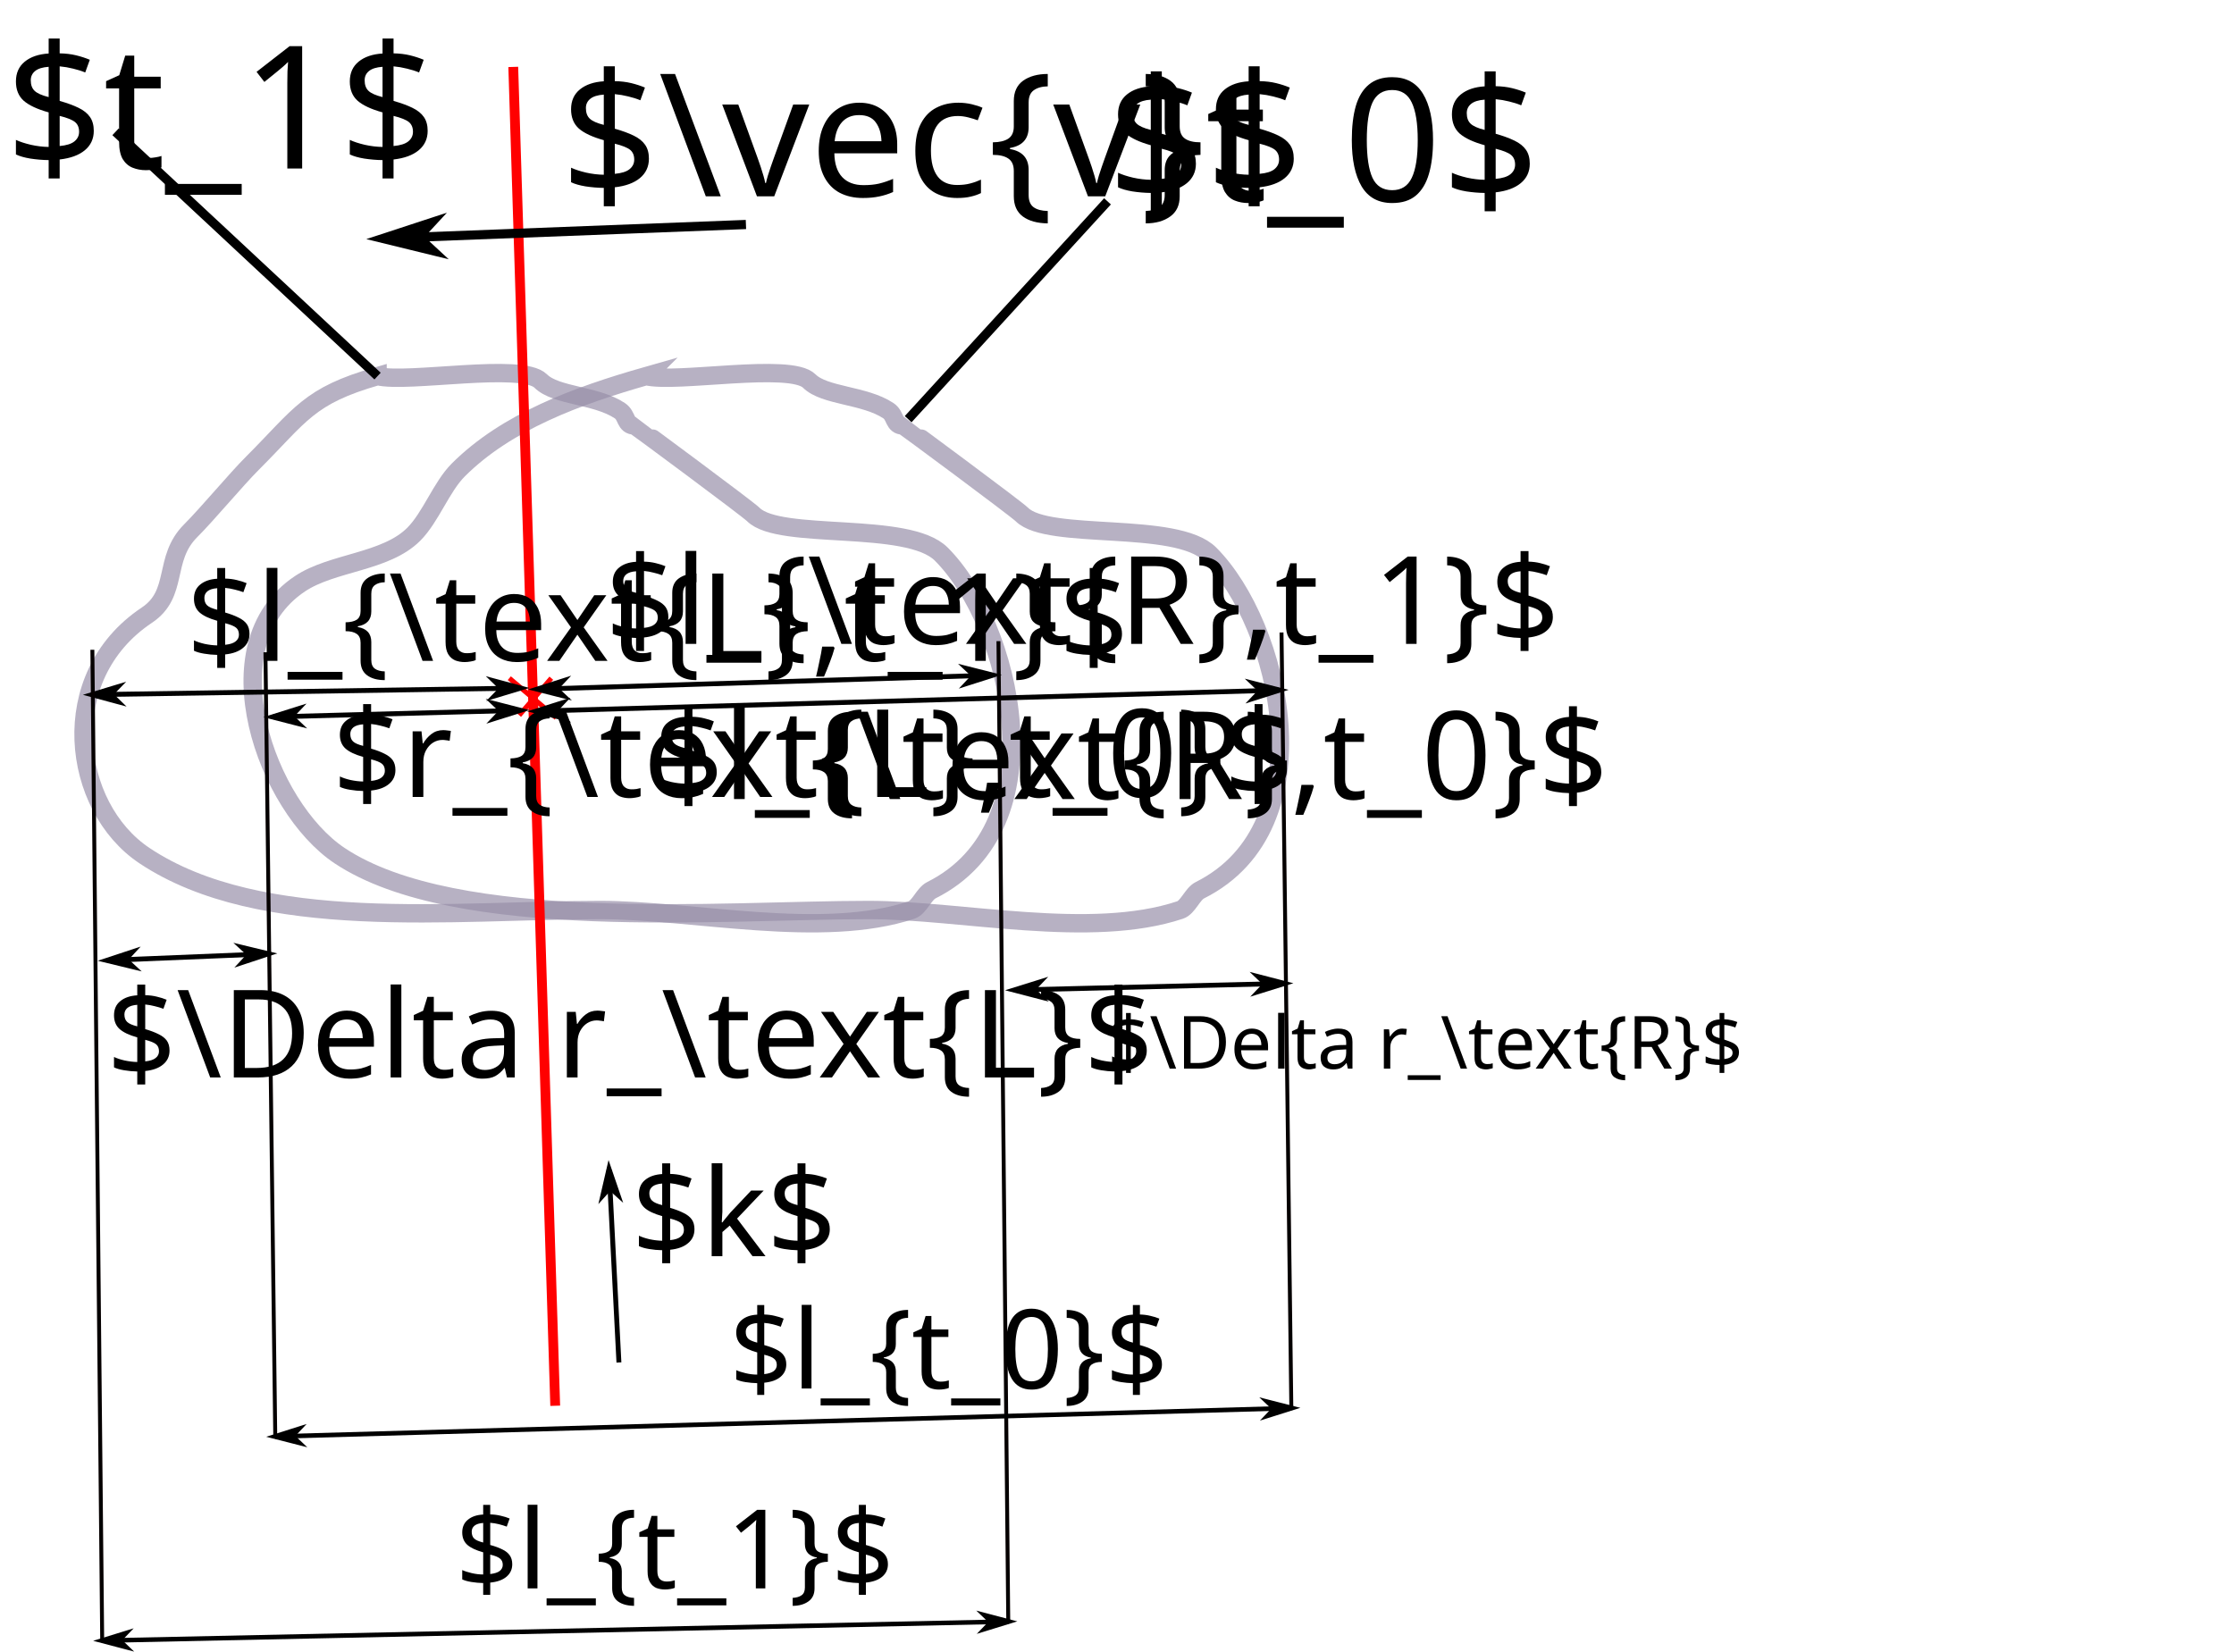
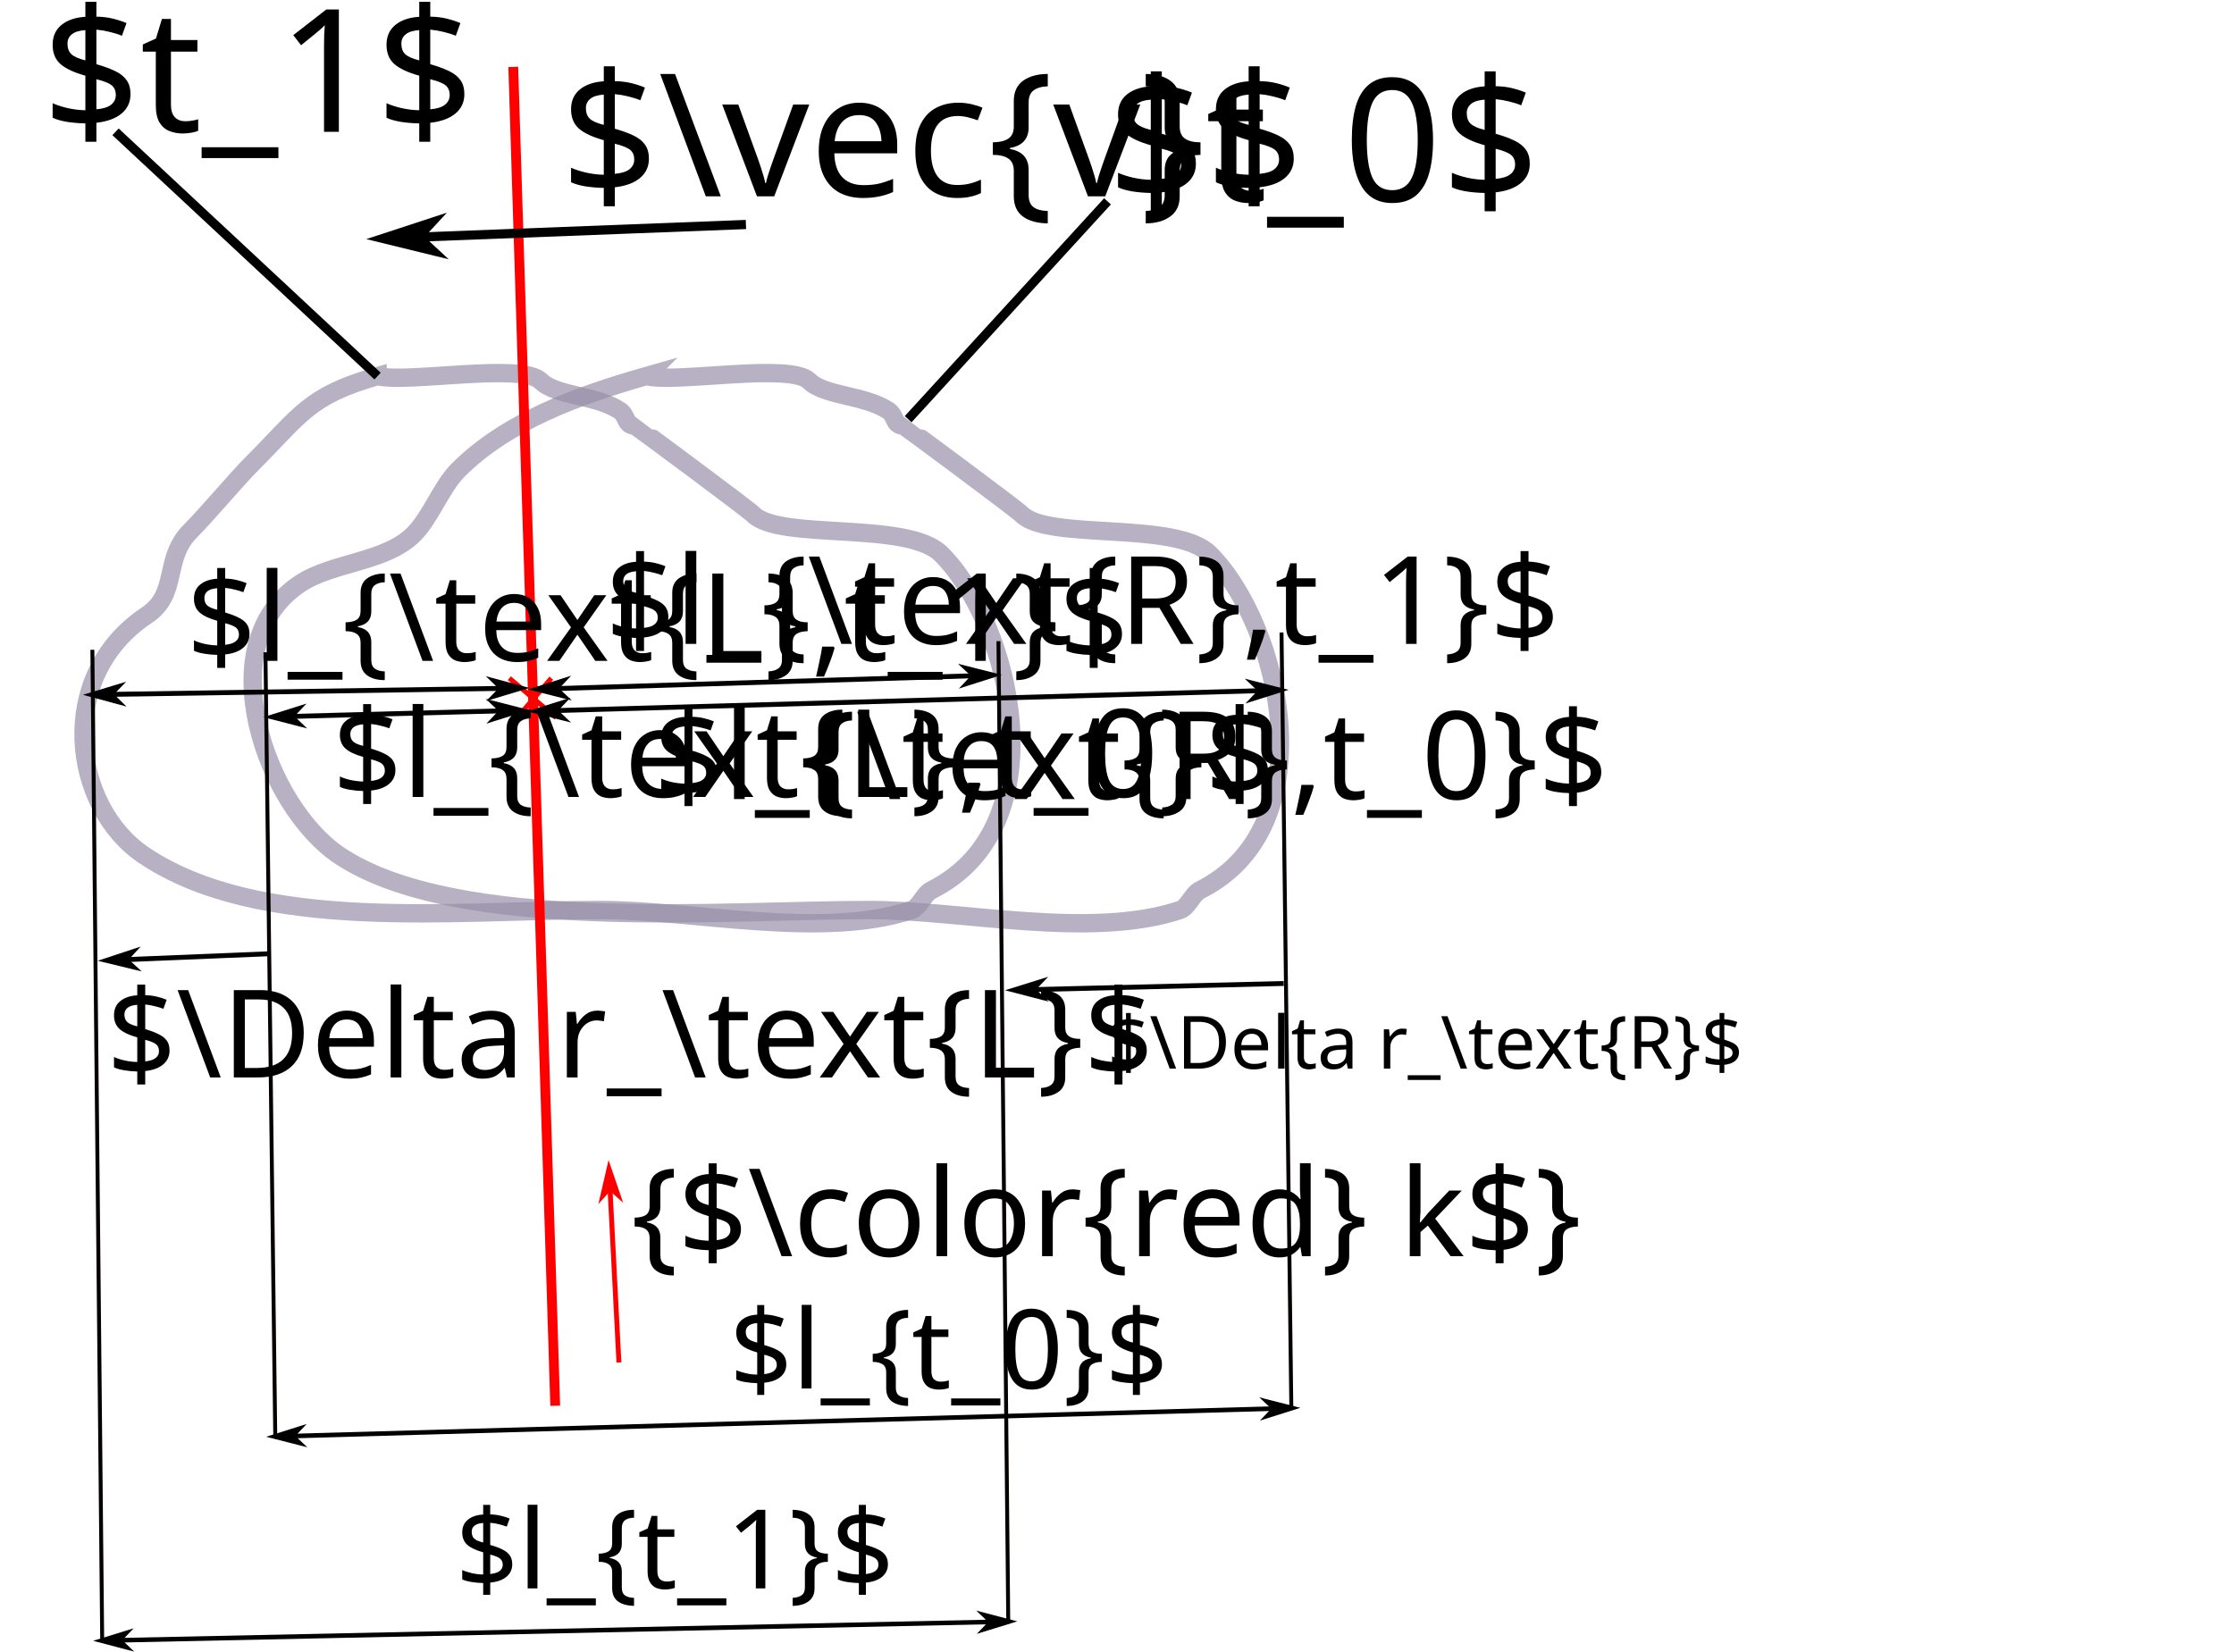
<svg xmlns="http://www.w3.org/2000/svg" width="64.404mm" height="47.622mm" id="svg2" version="1.1" viewBox="0 0 228.204 168.74">
  <defs id="defs4">
+     <marker orient="auto" refY="0" refX="0" id="marker4710" style="overflow:visible">
+       <path id="path4708" d="M 0,0 5,-5 -12.5,0 5,5 Z" style="fill:#000000;fill-opacity:1;fill-rule:evenodd;stroke:#000000;stroke-width:1pt;stroke-opacity:1" transform="matrix(0.4,0,0,0.4,4,0)" />
+     </marker>
    <marker style="overflow:visible" id="marker5387" refX="0" refY="0" orient="auto">
      <path transform="matrix(-0.4,0,0,-0.4,-4,0)" style="fill:#000000;fill-opacity:1;fill-rule:evenodd;stroke:#000000;stroke-width:1pt;stroke-opacity:1" d="M 0,0 5,-5 -12.5,0 5,5 Z" id="path5385" />
    </marker>
    <marker style="overflow:visible" id="marker5257" refX="0" refY="0" orient="auto">
      <path transform="matrix(0.4,0,0,0.4,4,0)" style="fill:#000000;fill-opacity:1;fill-rule:evenodd;stroke:#000000;stroke-width:1pt;stroke-opacity:1" d="M 0,0 5,-5 -12.5,0 5,5 Z" id="path5255" />
    </marker>
    <marker style="overflow:visible" id="marker5131" refX="0" refY="0" orient="auto">
      <path transform="matrix(-0.4,0,0,-0.4,-4,0)" style="fill:#000000;fill-opacity:1;fill-rule:evenodd;stroke:#000000;stroke-width:1pt;stroke-opacity:1" d="M 0,0 5,-5 -12.5,0 5,5 Z" id="path5129" />
    </marker>
    <marker orient="auto" refY="0" refX="0" id="marker5013" style="overflow:visible">
      <path id="path4651" d="M 0,0 5,-5 -12.5,0 5,5 Z" style="fill:#000000;fill-opacity:1;fill-rule:evenodd;stroke:#000000;stroke-width:1pt;stroke-opacity:1" transform="matrix(0.4,0,0,0.4,4,0)" />
    </marker>
    <marker orient="auto" refY="0" refX="0" id="marker4908" style="overflow:visible">
      <path id="path4654" d="M 0,0 5,-5 -12.5,0 5,5 Z" style="fill:#000000;fill-opacity:1;fill-rule:evenodd;stroke:#000000;stroke-width:1pt;stroke-opacity:1" transform="matrix(-0.4,0,0,-0.4,-4,0)" />
    </marker>
    <marker style="overflow:visible" id="marker8271" refX="0" refY="0" orient="auto">
-       <path transform="matrix(-0.4,0,0,-0.4,-4,0)" style="fill:#000000;fill-opacity:1;fill-rule:evenodd;stroke:#000000;stroke-width:1pt;stroke-opacity:1" d="M 0,0 5,-5 -12.5,0 5,5 Z" id="path8273" />
+       <path transform="matrix(-0.4,0,0,-0.4,-4,0)" style="fill:#ff0000;fill-opacity:1;fill-rule:evenodd;stroke:#ff0000;stroke-width:1pt;stroke-opacity:1" d="M 0,0 5,-5 -12.5,0 5,5 Z" id="path8273" />
    </marker>
    <marker orient="auto" refY="0" refX="0" id="Arrow1Mend" style="overflow:visible">
      <path id="path4198" d="M 0,0 5,-5 -12.5,0 5,5 Z" style="fill:#000000;fill-opacity:1;fill-rule:evenodd;stroke:#000000;stroke-width:1pt;stroke-opacity:1" transform="matrix(-0.4,0,0,-0.4,-4,0)" />
    </marker>
    <marker orient="auto" refY="0" refX="0" id="Arrow1Mstart" style="overflow:visible">
      <path id="path4195" d="M 0,0 5,-5 -12.5,0 5,5 Z" style="fill:#000000;fill-opacity:1;fill-rule:evenodd;stroke:#000000;stroke-width:1pt;stroke-opacity:1" transform="matrix(0.4,0,0,0.4,4,0)" />
    </marker>
    <marker orient="auto" refY="0" refX="0" id="Arrow1Mstart-1" style="overflow:visible">
      <path id="path4195-3" d="M 0,0 5,-5 -12.5,0 5,5 Z" style="fill:#000000;fill-opacity:1;fill-rule:evenodd;stroke:#000000;stroke-width:1pt;stroke-opacity:1" transform="matrix(0.4,0,0,0.4,4,0)" />
    </marker>
    <marker orient="auto" refY="0" refX="0" id="Arrow1Mend-7" style="overflow:visible">
      <path id="path4198-7" d="M 0,0 5,-5 -12.5,0 5,5 Z" style="fill:#000000;fill-opacity:1;fill-rule:evenodd;stroke:#000000;stroke-width:1pt;stroke-opacity:1" transform="matrix(-0.4,0,0,-0.4,-4,0)" />
    </marker>
    <marker orient="auto" refY="0" refX="0" id="Arrow1Mstart-7" style="overflow:visible">
      <path id="path4195-1" d="M 0,0 5,-5 -12.5,0 5,5 Z" style="fill:#000000;fill-opacity:1;fill-rule:evenodd;stroke:#000000;stroke-width:1pt;stroke-opacity:1" transform="matrix(0.4,0,0,0.4,4,0)" />
    </marker>
    <marker orient="auto" refY="0" refX="0" id="Arrow1Mend-0" style="overflow:visible">
      <path id="path4198-3" d="M 0,0 5,-5 -12.5,0 5,5 Z" style="fill:#000000;fill-opacity:1;fill-rule:evenodd;stroke:#000000;stroke-width:1pt;stroke-opacity:1" transform="matrix(-0.4,0,0,-0.4,-4,0)" />
    </marker>
    <marker orient="auto" refY="0" refX="0" id="Arrow1Mstart-6" style="overflow:visible">
      <path id="path4195-7" d="M 0,0 5,-5 -12.5,0 5,5 Z" style="fill:#000000;fill-opacity:1;fill-rule:evenodd;stroke:#000000;stroke-width:1pt;stroke-opacity:1" transform="matrix(0.4,0,0,0.4,4,0)" />
    </marker>
    <marker orient="auto" refY="0" refX="0" id="Arrow1Mend-1" style="overflow:visible">
      <path id="path4198-5" d="M 0,0 5,-5 -12.5,0 5,5 Z" style="fill:#000000;fill-opacity:1;fill-rule:evenodd;stroke:#000000;stroke-width:1pt;stroke-opacity:1" transform="matrix(-0.4,0,0,-0.4,-4,0)" />
    </marker>
    <marker orient="auto" refY="0" refX="0" id="Arrow1Mstart-6-8" style="overflow:visible">
      <path id="path4195-7-1" d="M 0,0 5,-5 -12.5,0 5,5 Z" style="fill:#000000;fill-opacity:1;fill-rule:evenodd;stroke:#000000;stroke-width:1pt;stroke-opacity:1" transform="matrix(0.4,0,0,0.4,4,0)" />
    </marker>
    <marker orient="auto" refY="0" refX="0" id="Arrow1Mend-1-2" style="overflow:visible">
      <path id="path4198-5-7" d="M 0,0 5,-5 -12.5,0 5,5 Z" style="fill:#000000;fill-opacity:1;fill-rule:evenodd;stroke:#000000;stroke-width:1pt;stroke-opacity:1" transform="matrix(-0.4,0,0,-0.4,-4,0)" />
    </marker>
    <marker orient="auto" refY="0" refX="0" id="Arrow1Mstart-6-6" style="overflow:visible">
      <path id="path4195-7-8" d="M 0,0 5,-5 -12.5,0 5,5 Z" style="fill:#000000;fill-opacity:1;fill-rule:evenodd;stroke:#000000;stroke-width:1pt;stroke-opacity:1" transform="matrix(0.4,0,0,0.4,4,0)" />
    </marker>
-     <marker orient="auto" refY="0" refX="0" id="Arrow1Mend-1-0" style="overflow:visible">
-       <path id="path4198-5-9" d="M 0,0 5,-5 -12.5,0 5,5 Z" style="fill:#000000;fill-opacity:1;fill-rule:evenodd;stroke:#000000;stroke-width:1pt;stroke-opacity:1" transform="matrix(-0.4,0,0,-0.4,-4,0)" />
-     </marker>
  </defs>
  <g id="layer1" transform="translate(-225.4275,-57.31125)">
    <path style="fill:none;fill-rule:evenodd;stroke:#978fa8;stroke-width:1.875;stroke-linecap:butt;stroke-linejoin:miter;stroke-miterlimit:4;stroke-dasharray:none;stroke-opacity:0.688" d="m 291.429,95.735 c -7.071,2.018 -14.255,4.659 -19.193,9.596 -1.721,1.721 -2.802,4.822 -4.546,6.566 -2.878,2.878 -8.296,2.837 -11.617,5.051 -9.432,6.288 -3.415,22.809 4.041,27.779 11.943,7.962 39.115,5.556 54.043,5.556 9.502,0 22.674,3.049 31.82,0 0.803,-0.268 1.257,-1.639 2.02,-2.02 13.103,-6.551 8.187,-27.168 1.01,-34.345 -3.43,-3.43 -16.5,-1.348 -19.193,-4.041 -0.593,-0.593 -12.07,-9.091 -12.122,-9.091 -1.004,0 -0.74,-0.998 -1.515,-1.515 -2.429,-1.62 -6.531,-1.48 -8.081,-3.03 -1.916,-1.916 -13.614,0.258 -16.668,-0.505 z" id="path4164" />
    <path style="fill:none;fill-rule:evenodd;stroke:#978fa8;stroke-width:1.875;stroke-linecap:butt;stroke-linejoin:miter;stroke-miterlimit:4;stroke-dasharray:none;stroke-opacity:0.688" d="m 263.996,95.735 c -7.071,2.018 -7.827,3.945 -12.764,8.882 -1.721,1.721 -4.588,5.18 -6.331,6.923 -2.878,2.878 -1.153,6.408 -4.474,8.622 -9.432,6.288 -7.701,19.595 -0.245,24.565 11.943,7.962 31.615,5.556 46.543,5.556 9.502,0 22.674,3.049 31.82,0 0.803,-0.268 1.257,-1.639 2.02,-2.02 13.103,-6.551 8.187,-27.168 1.01,-34.345 -3.43,-3.43 -16.5,-1.348 -19.193,-4.041 -0.593,-0.593 -12.07,-9.091 -12.122,-9.091 -1.004,0 -0.74,-0.998 -1.515,-1.515 -2.429,-1.62 -6.531,-1.48 -8.081,-3.03 -1.916,-1.916 -13.614,0.258 -16.668,-0.505 z" id="path4164-3" />
    <path style="fill:none;fill-rule:evenodd;stroke:#ff0000;stroke-width:1px;stroke-linecap:butt;stroke-linejoin:miter;stroke-opacity:1" d="m 277.857,64.148 4.286,136.786" id="path4181" />
    <g id="g8449" transform="translate(-7.410714,15.44643)">
      <path id="path8445" d="m 289.156,111.153 -3.283,3.788" style="fill:none;fill-rule:evenodd;stroke:#ff0000;stroke-width:0.5;stroke-linecap:butt;stroke-linejoin:miter;stroke-miterlimit:4;stroke-dasharray:none;stroke-opacity:1" />
      <path id="path8447" d="m 284.863,111.153 4.798,4.041" style="fill:none;fill-rule:evenodd;stroke:#ff0000;stroke-width:0.5;stroke-linecap:butt;stroke-linejoin:miter;stroke-miterlimit:4;stroke-dasharray:none;stroke-opacity:1" />
    </g>
    <path style="fill:none;fill-rule:evenodd;stroke:#000000;stroke-width:0.5;stroke-linecap:butt;stroke-linejoin:miter;stroke-miterlimit:4;stroke-dasharray:none;stroke-opacity:1;marker-start:url(#Arrow1Mstart);marker-end:url(#Arrow1Mend)" d="m 280.357,127.719 46.429,-1.429" id="path4183" />
    <path style="fill:none;fill-rule:evenodd;stroke:#000000;stroke-width:0.5;stroke-linecap:butt;stroke-linejoin:miter;stroke-miterlimit:4;stroke-dasharray:none;stroke-opacity:1;marker-start:url(#Arrow1Mstart-1);marker-end:url(#Arrow1Mend-7)" d="m 280.27,129.962 75.801,-2.143" id="path4183-8" />
    <path style="fill:none;fill-rule:evenodd;stroke:#000000;stroke-width:0.5;stroke-linecap:butt;stroke-linejoin:miter;stroke-miterlimit:4;stroke-dasharray:none;stroke-opacity:1;marker-start:url(#Arrow1Mstart-7);marker-end:url(#Arrow1Mend-0)" d="m 234.88,128.282 43.651,-0.671" id="path4183-5" />
    <path style="fill:none;fill-rule:evenodd;stroke:#000000;stroke-width:0.5;stroke-linecap:butt;stroke-linejoin:miter;stroke-miterlimit:4;stroke-dasharray:none;stroke-opacity:1;marker-start:url(#Arrow1Mstart-6);marker-end:url(#Arrow1Mend-1)" d="m 253.315,130.555 25.215,-0.671" id="path4183-2" />
    <path style="fill:none;fill-rule:evenodd;stroke:#050000;stroke-width:0.4;stroke-linecap:butt;stroke-linejoin:miter;stroke-miterlimit:4;stroke-dasharray:none;stroke-opacity:1" d="m 327.419,122.814 1.003,100.167" id="path4181-1" />
    <path style="fill:none;fill-rule:evenodd;stroke:#050000;stroke-width:0.4;stroke-linecap:butt;stroke-linejoin:miter;stroke-miterlimit:4;stroke-dasharray:none;stroke-opacity:1" d="m 356.335,121.93 1.003,79.241" id="path4181-1-5" />
    <path style="fill:none;fill-rule:evenodd;stroke:#050000;stroke-width:0.4;stroke-linecap:butt;stroke-linejoin:miter;stroke-miterlimit:4;stroke-dasharray:none;stroke-opacity:1" d="m 234.864,123.698 1.003,101.231" id="path4181-1-4" />
    <path style="fill:none;fill-rule:evenodd;stroke:#050000;stroke-width:0.4;stroke-linecap:butt;stroke-linejoin:miter;stroke-miterlimit:4;stroke-dasharray:none;stroke-opacity:1" d="m 252.542,123.951 1.003,80.126" id="path4181-1-5-4" />
-     <path style="fill:none;fill-rule:evenodd;stroke:#000000;stroke-width:0.5;stroke-linecap:butt;stroke-linejoin:miter;stroke-miterlimit:4;stroke-dasharray:none;stroke-opacity:1;marker-start:url(#Arrow1Mstart-6-8);marker-end:url(#Arrow1Mend-1-2)" d="m 236.395,155.43 16.377,-0.671" id="path4183-2-1" />
-     <path style="fill:none;fill-rule:evenodd;stroke:#000000;stroke-width:0.5;stroke-linecap:butt;stroke-linejoin:miter;stroke-miterlimit:4;stroke-dasharray:none;stroke-opacity:1;marker-start:url(#Arrow1Mstart-6-6);marker-end:url(#Arrow1Mend-1-0)" d="m 329.076,158.46 27.488,-0.671" id="path4183-2-0" />
-     <path style="fill:none;fill-rule:evenodd;stroke:#000000;stroke-width:0.5;stroke-linecap:butt;stroke-linejoin:miter;stroke-miterlimit:4;stroke-dasharray:none;stroke-opacity:1;marker-end:url(#marker8271)" d="m 288.651,196.51 -1.01,-19.698" id="path8263" />
+     <path style="fill:none;fill-rule:evenodd;stroke:#000000;stroke-width:0.5;stroke-linecap:butt;stroke-linejoin:miter;stroke-miterlimit:4;stroke-dasharray:none;stroke-opacity:1;marker-end:;marker-start:url(#marker4710)" d="m 236.395,155.43 16.377,-0.671" id="path4183-2-1" />
+     <path style="fill:none;fill-rule:evenodd;stroke:#000000;stroke-width:0.5;stroke-linecap:butt;stroke-linejoin:miter;stroke-miterlimit:4;stroke-dasharray:none;stroke-opacity:1;marker-start:url(#Arrow1Mstart-6-6);marker-end:" d="m 329.076,158.46 27.488,-0.671" id="path4183-2-0" />
+     <path style="fill:none;fill-rule:evenodd;stroke:#ff0000;stroke-width:0.5;stroke-linecap:butt;stroke-linejoin:miter;stroke-miterlimit:4;stroke-dasharray:none;stroke-opacity:1;marker-end:url(#marker8271)" d="m 288.651,196.51 -1.01,-19.698" id="path8263" />
    <text xml:space="preserve" style="font-style:normal;font-weight:normal;line-height:0%;font-family:sans-serif;letter-spacing:0px;word-spacing:0px;fill:#000000;fill-opacity:1;stroke:none;stroke-width:1px;stroke-linecap:butt;stroke-linejoin:miter;stroke-opacity:1" x="289.914" y="185.651" id="text8371">
-       <tspan id="tspan8373" x="289.914" y="185.651" style="font-size:12.5px;line-height:1.25">$k$</tspan>
+       <tspan id="tspan8373" x="289.914" y="185.651" style="font-size:12.5px;line-height:1.25">{$\color{red} k$}</tspan>
    </text>
    <text xml:space="preserve" style="font-style:normal;font-weight:normal;line-height:0%;font-family:sans-serif;letter-spacing:0px;word-spacing:0px;fill:#000000;fill-opacity:1;stroke:none;stroke-width:1px;stroke-linecap:butt;stroke-linejoin:miter;stroke-opacity:1" x="287.247" y="123.098" id="text8375">
      <tspan id="tspan8377" x="287.247" y="123.098" style="font-size:12.5px;line-height:1.25">$l_{\text{R},t_1}$</tspan>
    </text>
    <text xml:space="preserve" style="font-style:normal;font-weight:normal;line-height:0%;font-family:sans-serif;letter-spacing:0px;word-spacing:0px;fill:#000000;fill-opacity:1;stroke:none;stroke-width:1px;stroke-linecap:butt;stroke-linejoin:miter;stroke-opacity:1" x="292.193" y="138.948" id="text8375-9">
      <tspan id="tspan8377-6" x="292.193" y="138.948" style="font-size:12.5px;line-height:1.25">$l_{\text{R},t_0}$</tspan>
    </text>
    <text xml:space="preserve" style="font-style:normal;font-weight:normal;line-height:0%;font-family:sans-serif;letter-spacing:0px;word-spacing:0px;fill:#000000;fill-opacity:1;stroke:none;stroke-width:1px;stroke-linecap:butt;stroke-linejoin:miter;stroke-opacity:1" x="244.46" y="124.828" id="text8375-3">
      <tspan id="tspan8377-4" x="244.46" y="124.828" style="font-size:12.5px;line-height:1.25">$l_{\text{L},t_1}$</tspan>
    </text>
    <text xml:space="preserve" style="font-style:normal;font-weight:normal;line-height:0%;font-family:sans-serif;letter-spacing:0px;word-spacing:0px;fill:#000000;fill-opacity:1;stroke:none;stroke-width:1px;stroke-linecap:butt;stroke-linejoin:miter;stroke-opacity:1" x="259.366" y="138.734" id="text8375-3-5">
-       <tspan id="tspan8377-4-2" x="259.366" y="138.734" style="font-size:12.5px;line-height:1.25">$r_{\text{L},t_0}$</tspan>
+       <tspan id="tspan8377-4-2" x="259.366" y="138.734" style="font-size:12.5px;line-height:1.25">$l_{\text{L},t_0}$</tspan>
    </text>
    <text xml:space="preserve" style="font-style:normal;font-weight:normal;line-height:0%;font-family:sans-serif;letter-spacing:0px;word-spacing:0px;fill:#000000;fill-opacity:1;stroke:none;stroke-width:1px;stroke-linecap:butt;stroke-linejoin:miter;stroke-opacity:1" x="338.564" y="166.496" id="text8423">
      <tspan id="tspan8425" x="338.564" y="166.496" style="font-size:7.5px;line-height:1.25">$\Delta r_\text{R}$</tspan>
    </text>
    <text xml:space="preserve" style="font-style:normal;font-weight:normal;line-height:0%;font-family:sans-serif;letter-spacing:0px;word-spacing:0px;fill:#000000;fill-opacity:1;stroke:none;stroke-width:1px;stroke-linecap:butt;stroke-linejoin:miter;stroke-opacity:1" x="236.294" y="167.388" id="text8423-3">
      <tspan id="tspan8425-3" x="236.294" y="167.388" style="font-size:12.5px;line-height:1.25">$\Delta r_\text{L}$</tspan>
    </text>
    <path style="fill:none;stroke:#000000;stroke-width:0.938px;stroke-linecap:butt;stroke-linejoin:miter;stroke-opacity:1" d="m 237.228,70.778 c 26.768,24.957 26.768,24.957 26.768,24.957" id="path4631" />
    <path style="fill:none;stroke:#000000;stroke-width:0.938px;stroke-linecap:butt;stroke-linejoin:miter;stroke-opacity:1" d="M 338.559,77.881 318.198,100.136" id="path4633" />
-     <text xml:space="preserve" style="font-style:normal;font-weight:normal;font-size:17.5px;line-height:1.25;font-family:sans-serif;letter-spacing:0px;word-spacing:0px;fill:#000000;fill-opacity:1;stroke:none;stroke-width:0.938" x="225.978" y="74.528" id="text4637">
-       <tspan id="tspan4635" x="225.978" y="74.528" style="stroke-width:0.938">$t_1$</tspan>
+     <text xml:space="preserve" style="font-style:normal;font-weight:normal;font-size:17.5px;line-height:1.25;font-family:sans-serif;letter-spacing:0px;word-spacing:0px;fill:#000000;fill-opacity:1;stroke:none;stroke-width:0.938" x="229.728" y="70.778" id="text4637">
+       <tspan id="tspan4635" x="229.728" y="70.778" style="stroke-width:0.938">$t_1$</tspan>
    </text>
    <text xml:space="preserve" style="font-style:normal;font-weight:normal;font-size:17.5px;line-height:1.25;font-family:sans-serif;letter-spacing:0px;word-spacing:0px;fill:#000000;fill-opacity:1;stroke:none;stroke-width:0.938" x="338.559" y="77.881" id="text4641">
      <tspan id="tspan4639" x="338.559" y="77.881" style="stroke-width:0.938">$t_0$</tspan>
    </text>
    <path style="fill:none;stroke:#000000;stroke-width:0.938px;stroke-linecap:butt;stroke-linejoin:miter;stroke-opacity:1;marker-end:url(#marker4908)" d="m 301.625,80.248 -36.934,1.421" id="path4643" />
    <text xml:space="preserve" style="font-style:normal;font-weight:normal;font-size:17.5px;line-height:1.25;font-family:sans-serif;letter-spacing:0px;word-spacing:0px;fill:#000000;fill-opacity:1;stroke:none;stroke-width:0.938" x="282.685" y="77.369" id="text5008">
      <tspan id="tspan5006" x="282.685" y="77.369" style="stroke-width:0.938">$\vec{v}$</tspan>
    </text>
    <path style="fill:none;stroke:#000000;stroke-width:0.469;stroke-linecap:butt;stroke-linejoin:miter;stroke-miterlimit:4;stroke-dasharray:none;stroke-opacity:1;marker-start:url(#marker5013);marker-end:url(#marker5131)" d="m 235.867,224.929 92.555,-1.948" id="path5010" />
    <path style="fill:none;stroke:#000000;stroke-width:0.469;stroke-linecap:butt;stroke-linejoin:miter;stroke-miterlimit:4;stroke-dasharray:none;stroke-opacity:1;marker-start:url(#marker5257);marker-end:url(#marker5387)" d="m 253.545,204.076 103.793,-2.906" id="path5247" />
    <text xml:space="preserve" style="font-style:normal;font-weight:normal;font-size:17.5px;line-height:1.25;font-family:sans-serif;letter-spacing:0px;word-spacing:0px;fill:#000000;fill-opacity:1;stroke:none;stroke-width:0.938" x="271.942" y="219.594" id="text5517">
      <tspan id="tspan5515" x="271.942" y="219.594" style="font-size:11.25px;stroke-width:0.938">$l_{t_1}$</tspan>
    </text>
    <text xml:space="preserve" style="font-style:normal;font-weight:normal;font-size:17.5px;line-height:1.25;font-family:sans-serif;letter-spacing:0px;word-spacing:0px;fill:#000000;fill-opacity:1;stroke:none;stroke-width:0.938" x="299.933" y="199.17" id="text5521">
      <tspan id="tspan5519" x="299.933" y="199.17" style="font-size:11.25px;stroke-width:0.938">$l_{t_0}$</tspan>
    </text>
  </g>
</svg>
